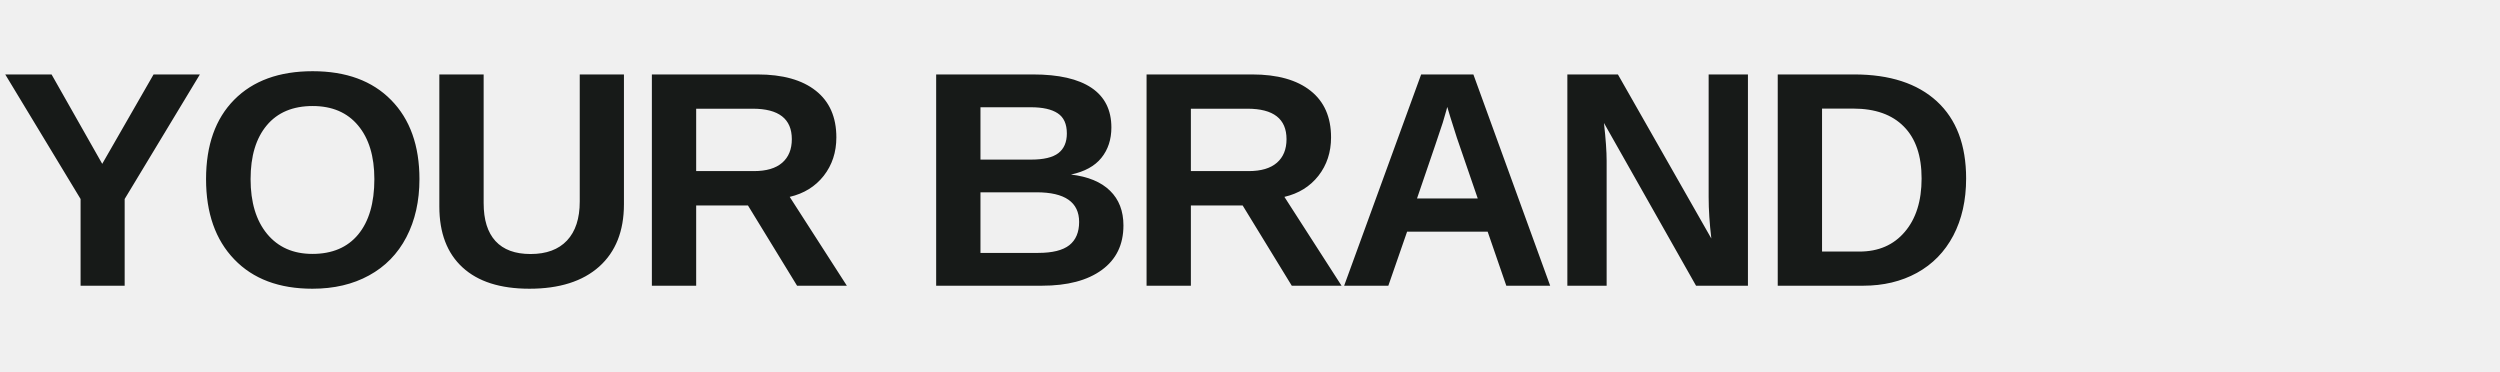
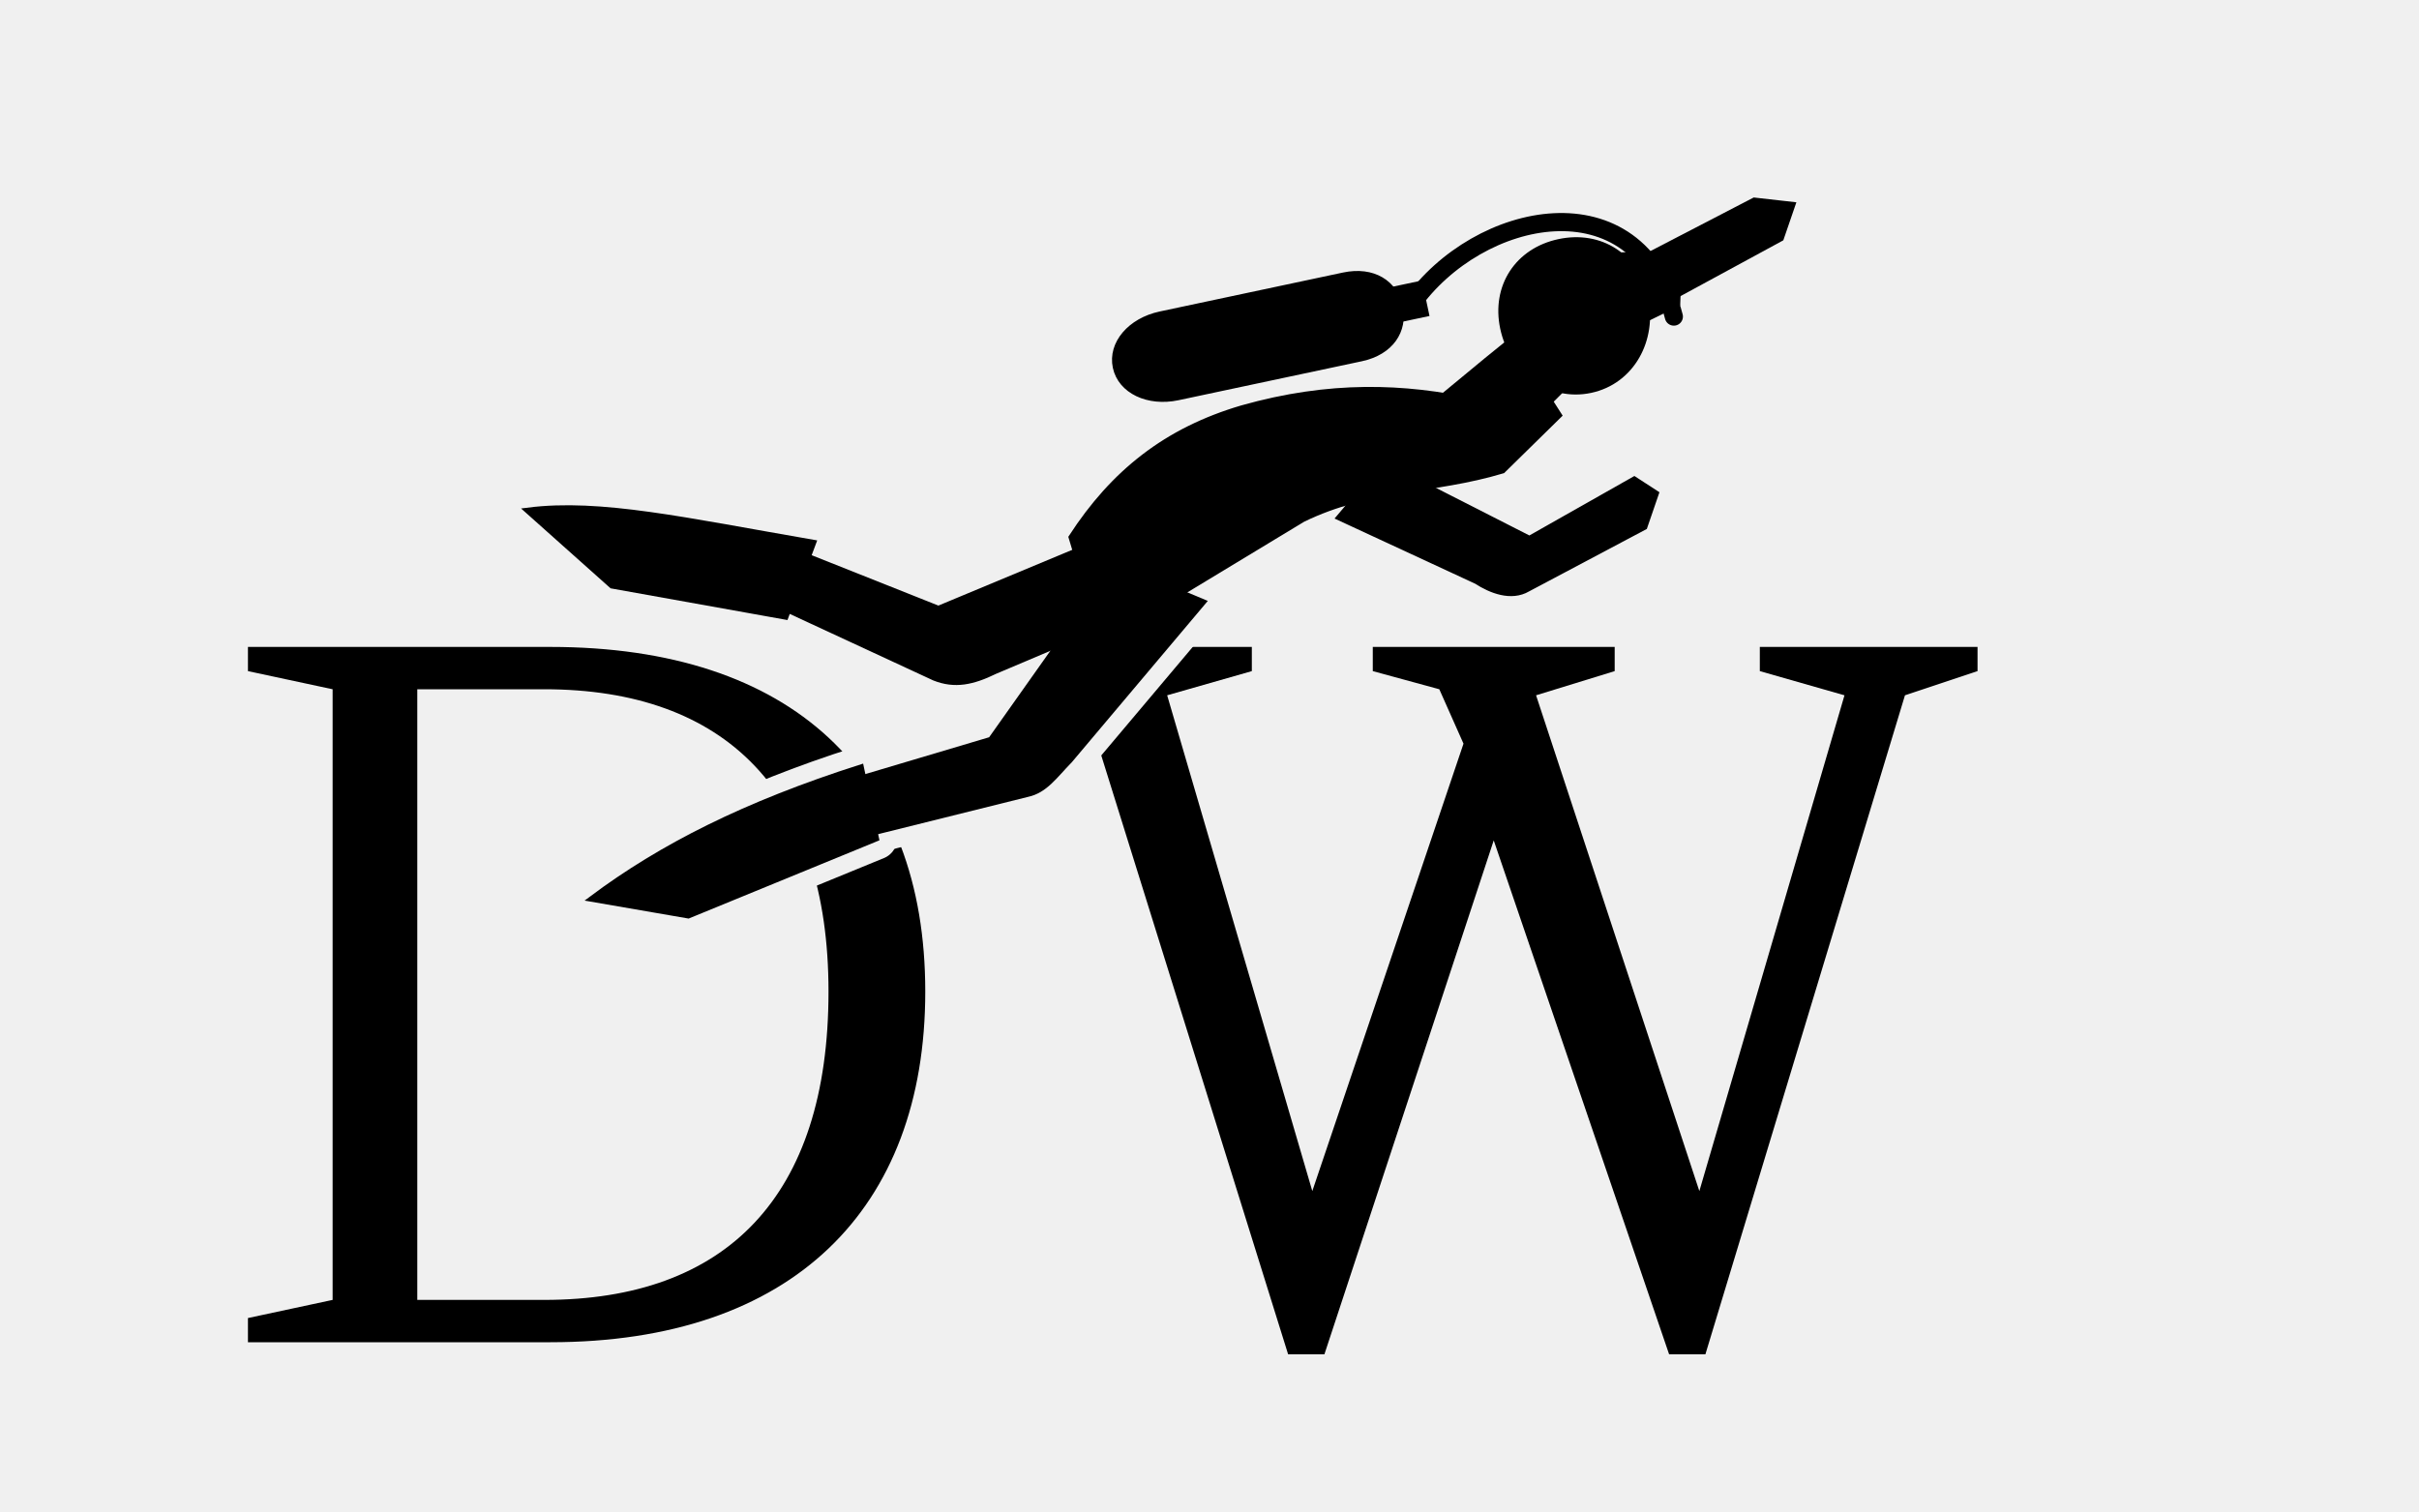
- <svg xmlns="http://www.w3.org/2000/svg" viewBox="0 0 350 52" role="img" aria-labelledby="title">
-   <text x="0" y="40" fill="#171a18" font-family="Arial, Helvetica, sans-serif" font-size="43" font-weight="700" letter-spacing="-1.6">YOUR BRAND</text>
+ <svg xmlns="http://www.w3.org/2000/svg" viewBox="0 0 400 250" role="img" aria-labelledby="title desc">
+   <defs>
+     <g id="diver" transform="rotate(-12 205 85)">
+       <path d="M190 57C190 53 194 50 199 50H230C235 50 238 53 238 57C238 61 235 64 230 64H199C194 64 190 61 190 57Z" />
+       <path d="M235 54H242V59H235Z" />
+       <path d="M177 83C186 74 196 69 209 68C224 67 236 70 247 75L257 72L260 80L249 87C237 88 227 85 215 88L192 96L178 95Z" />
+       <path d="M254 64C254 57 259 52 266 52C273 52 278 57 278 64C278 71 273 77 266 77C259 77 254 71 254 64Z" />
+       <path d="M274 56L285 58L283 66L275 68Z" />
+       <path d="M240 57C254 44 281 44 282 68" fill="none" stroke-width="3" stroke-linecap="round" />
+       <path d="M238 75C250 69 258 64 270 60L299 52L305 54L302 59L275 67L249 84Z" />
+       <path d="M230 82L251 99L270 93L273 96L270 101L249 107C246 108 243 106 241 104L221 89Z" />
+       <path d="M185 84L153 90L132 76L126 83L150 101C153 103 156 103 160 102L191 96Z" />
+       <path d="M183 89L157 113L132 115L132 124L161 123C164 123 166 121 169 119L196 98Z" />
+       <path d="M135 75L128 86L101 75L90 60C102 61 115 67 135 75Z" />
+       <path d="M135 113L135 125L102 131L87 125C100 119 115 115 135 113Z" />
+     </g>
+     <mask id="separation" maskUnits="userSpaceOnUse" x="0" y="0" width="400" height="250">
+       <rect width="400" height="250" fill="white" />
+       <use href="#diver" fill="black" stroke="black" stroke-width="7" stroke-linejoin="round" />
+     </mask>
+   </defs>
+   <g fill="#000" mask="url(#separation)">
+     <path fill-rule="evenodd" d="M41 107H91C131 107 153 128 153 164C153 200 131 222 91 222H41V218L55 215V114L41 111ZM69 114V215H90C120 215 137 198 137 164C137 131 120 114 90 114Z" />
+     <path d="M166 107H207V111L193 115L217 197L242 123L238 114L227 111V107H267V111L254 115L281 197L305 115L291 111V107H327V111L315 115L282 224H276L247 139L219 224H213L179 115L166 111Z" />
+   </g>
+   <use href="#diver" fill="#000" stroke="#000" />
</svg>
